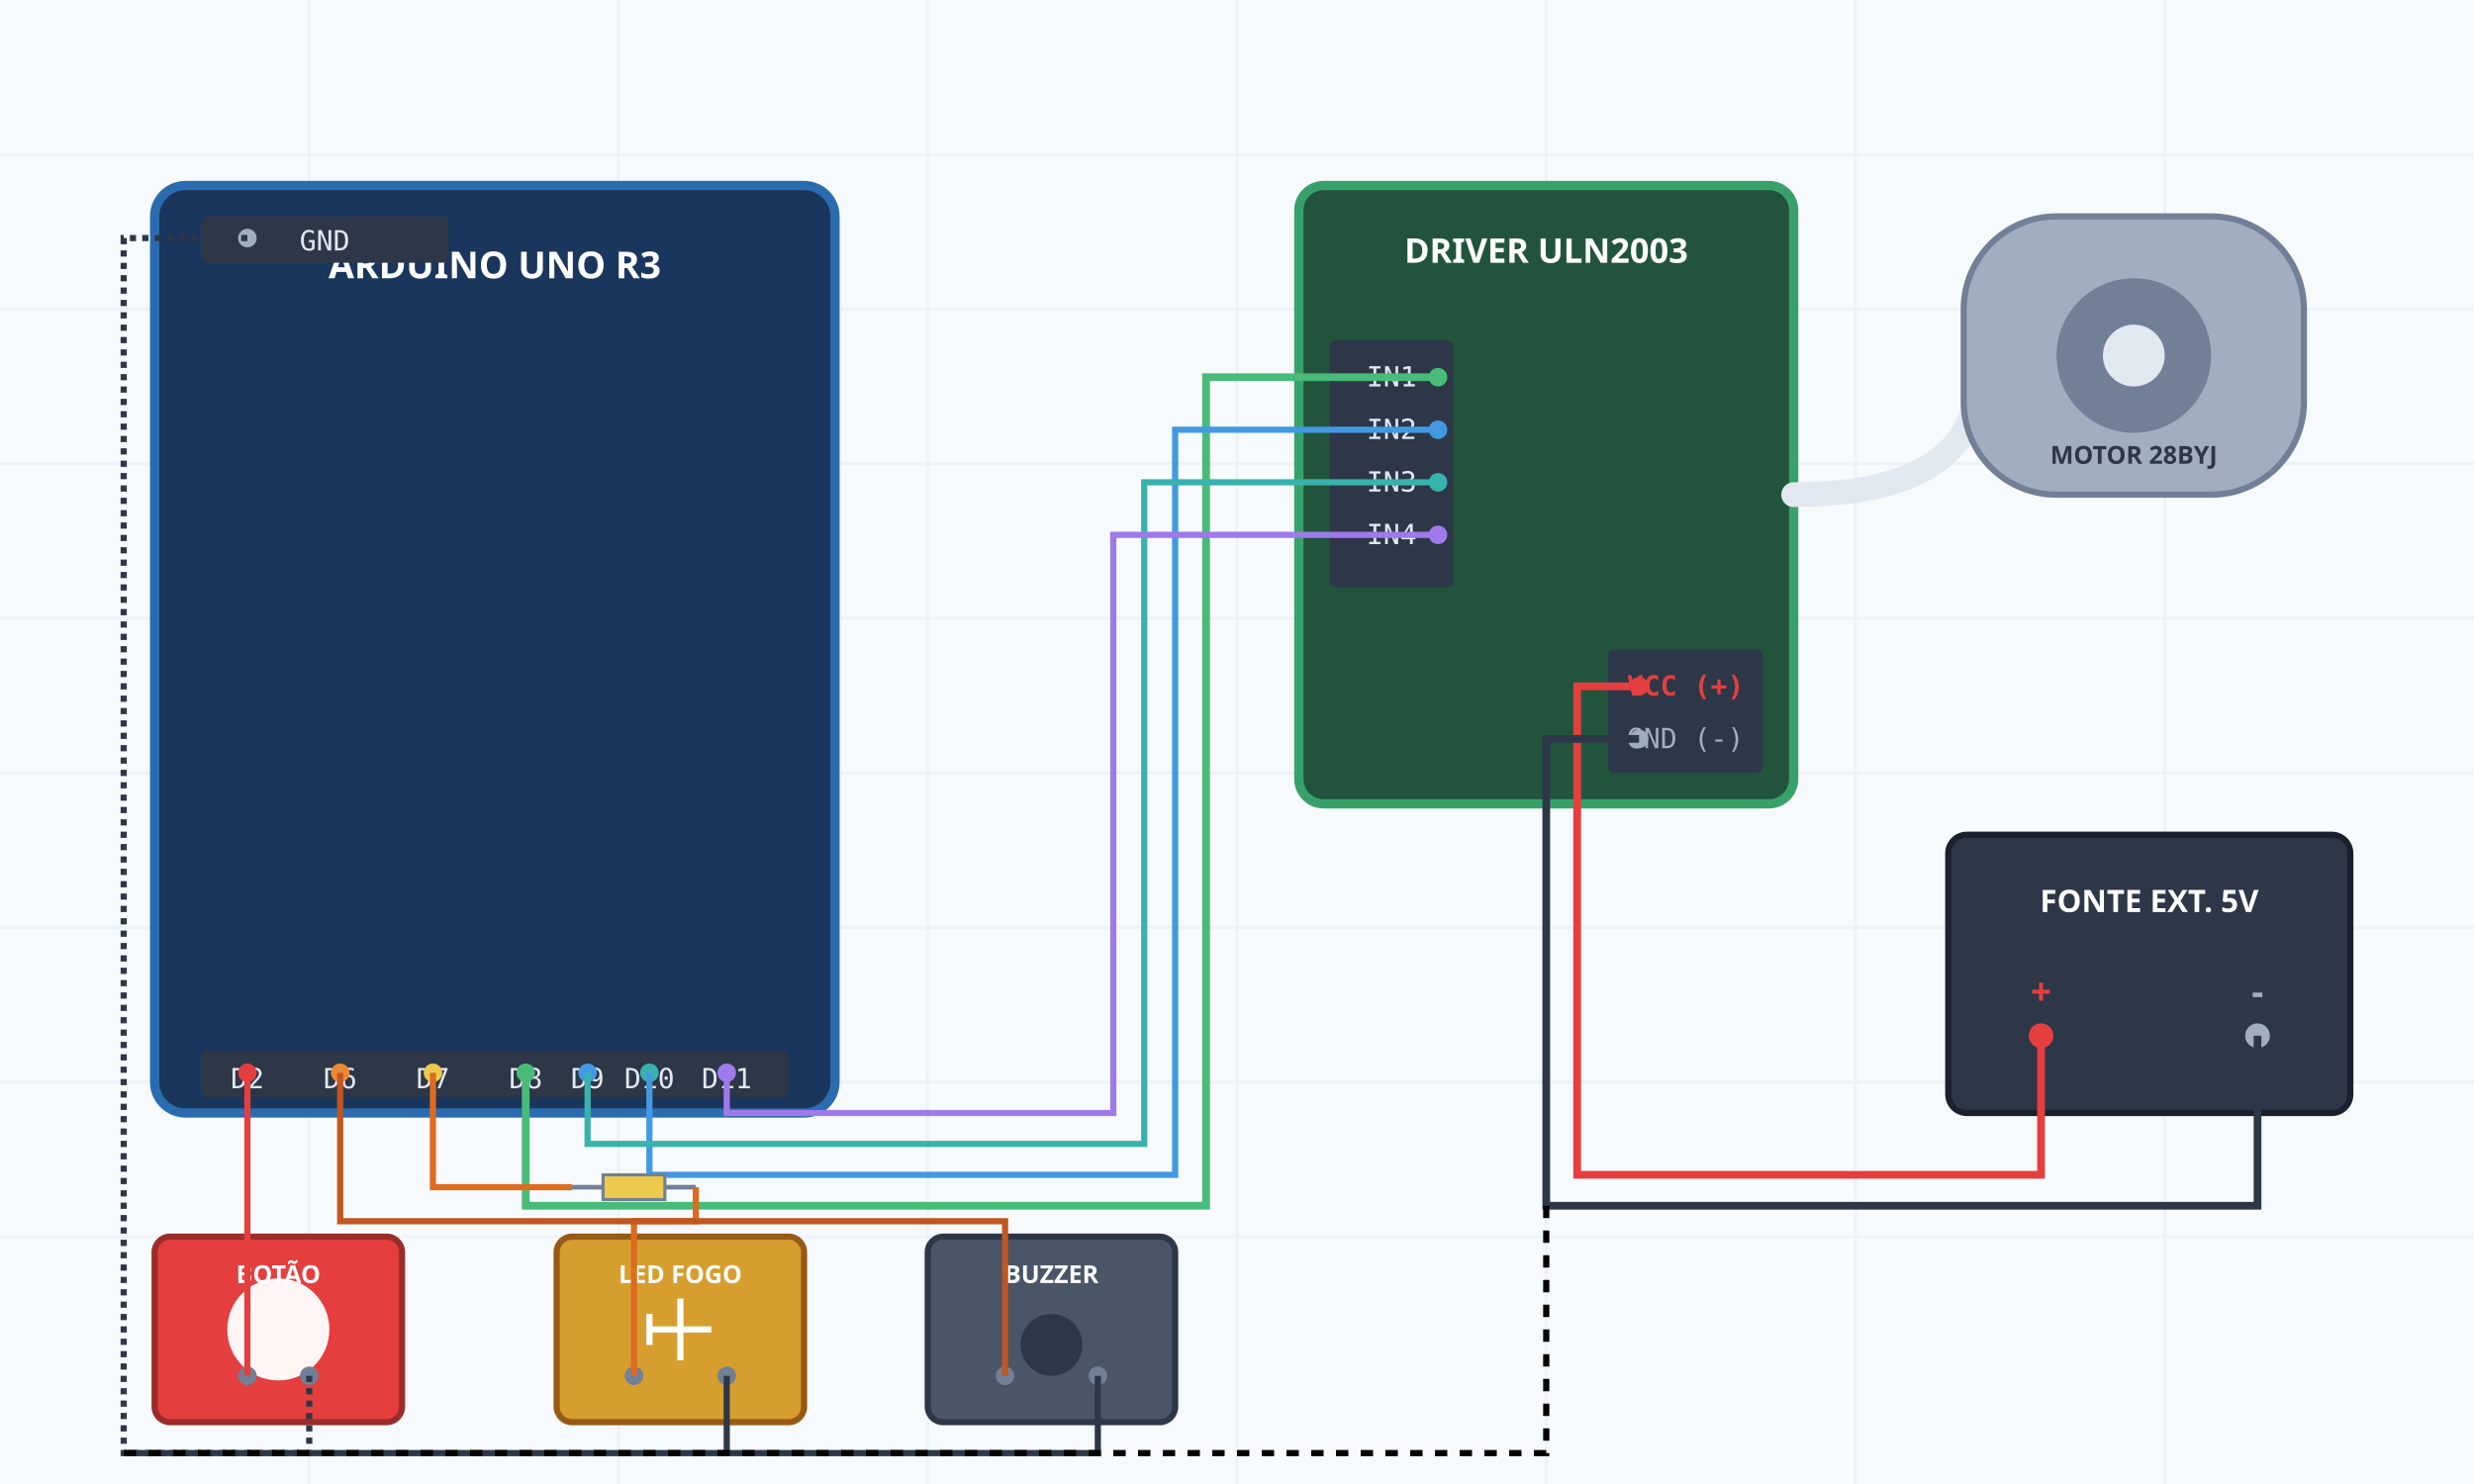
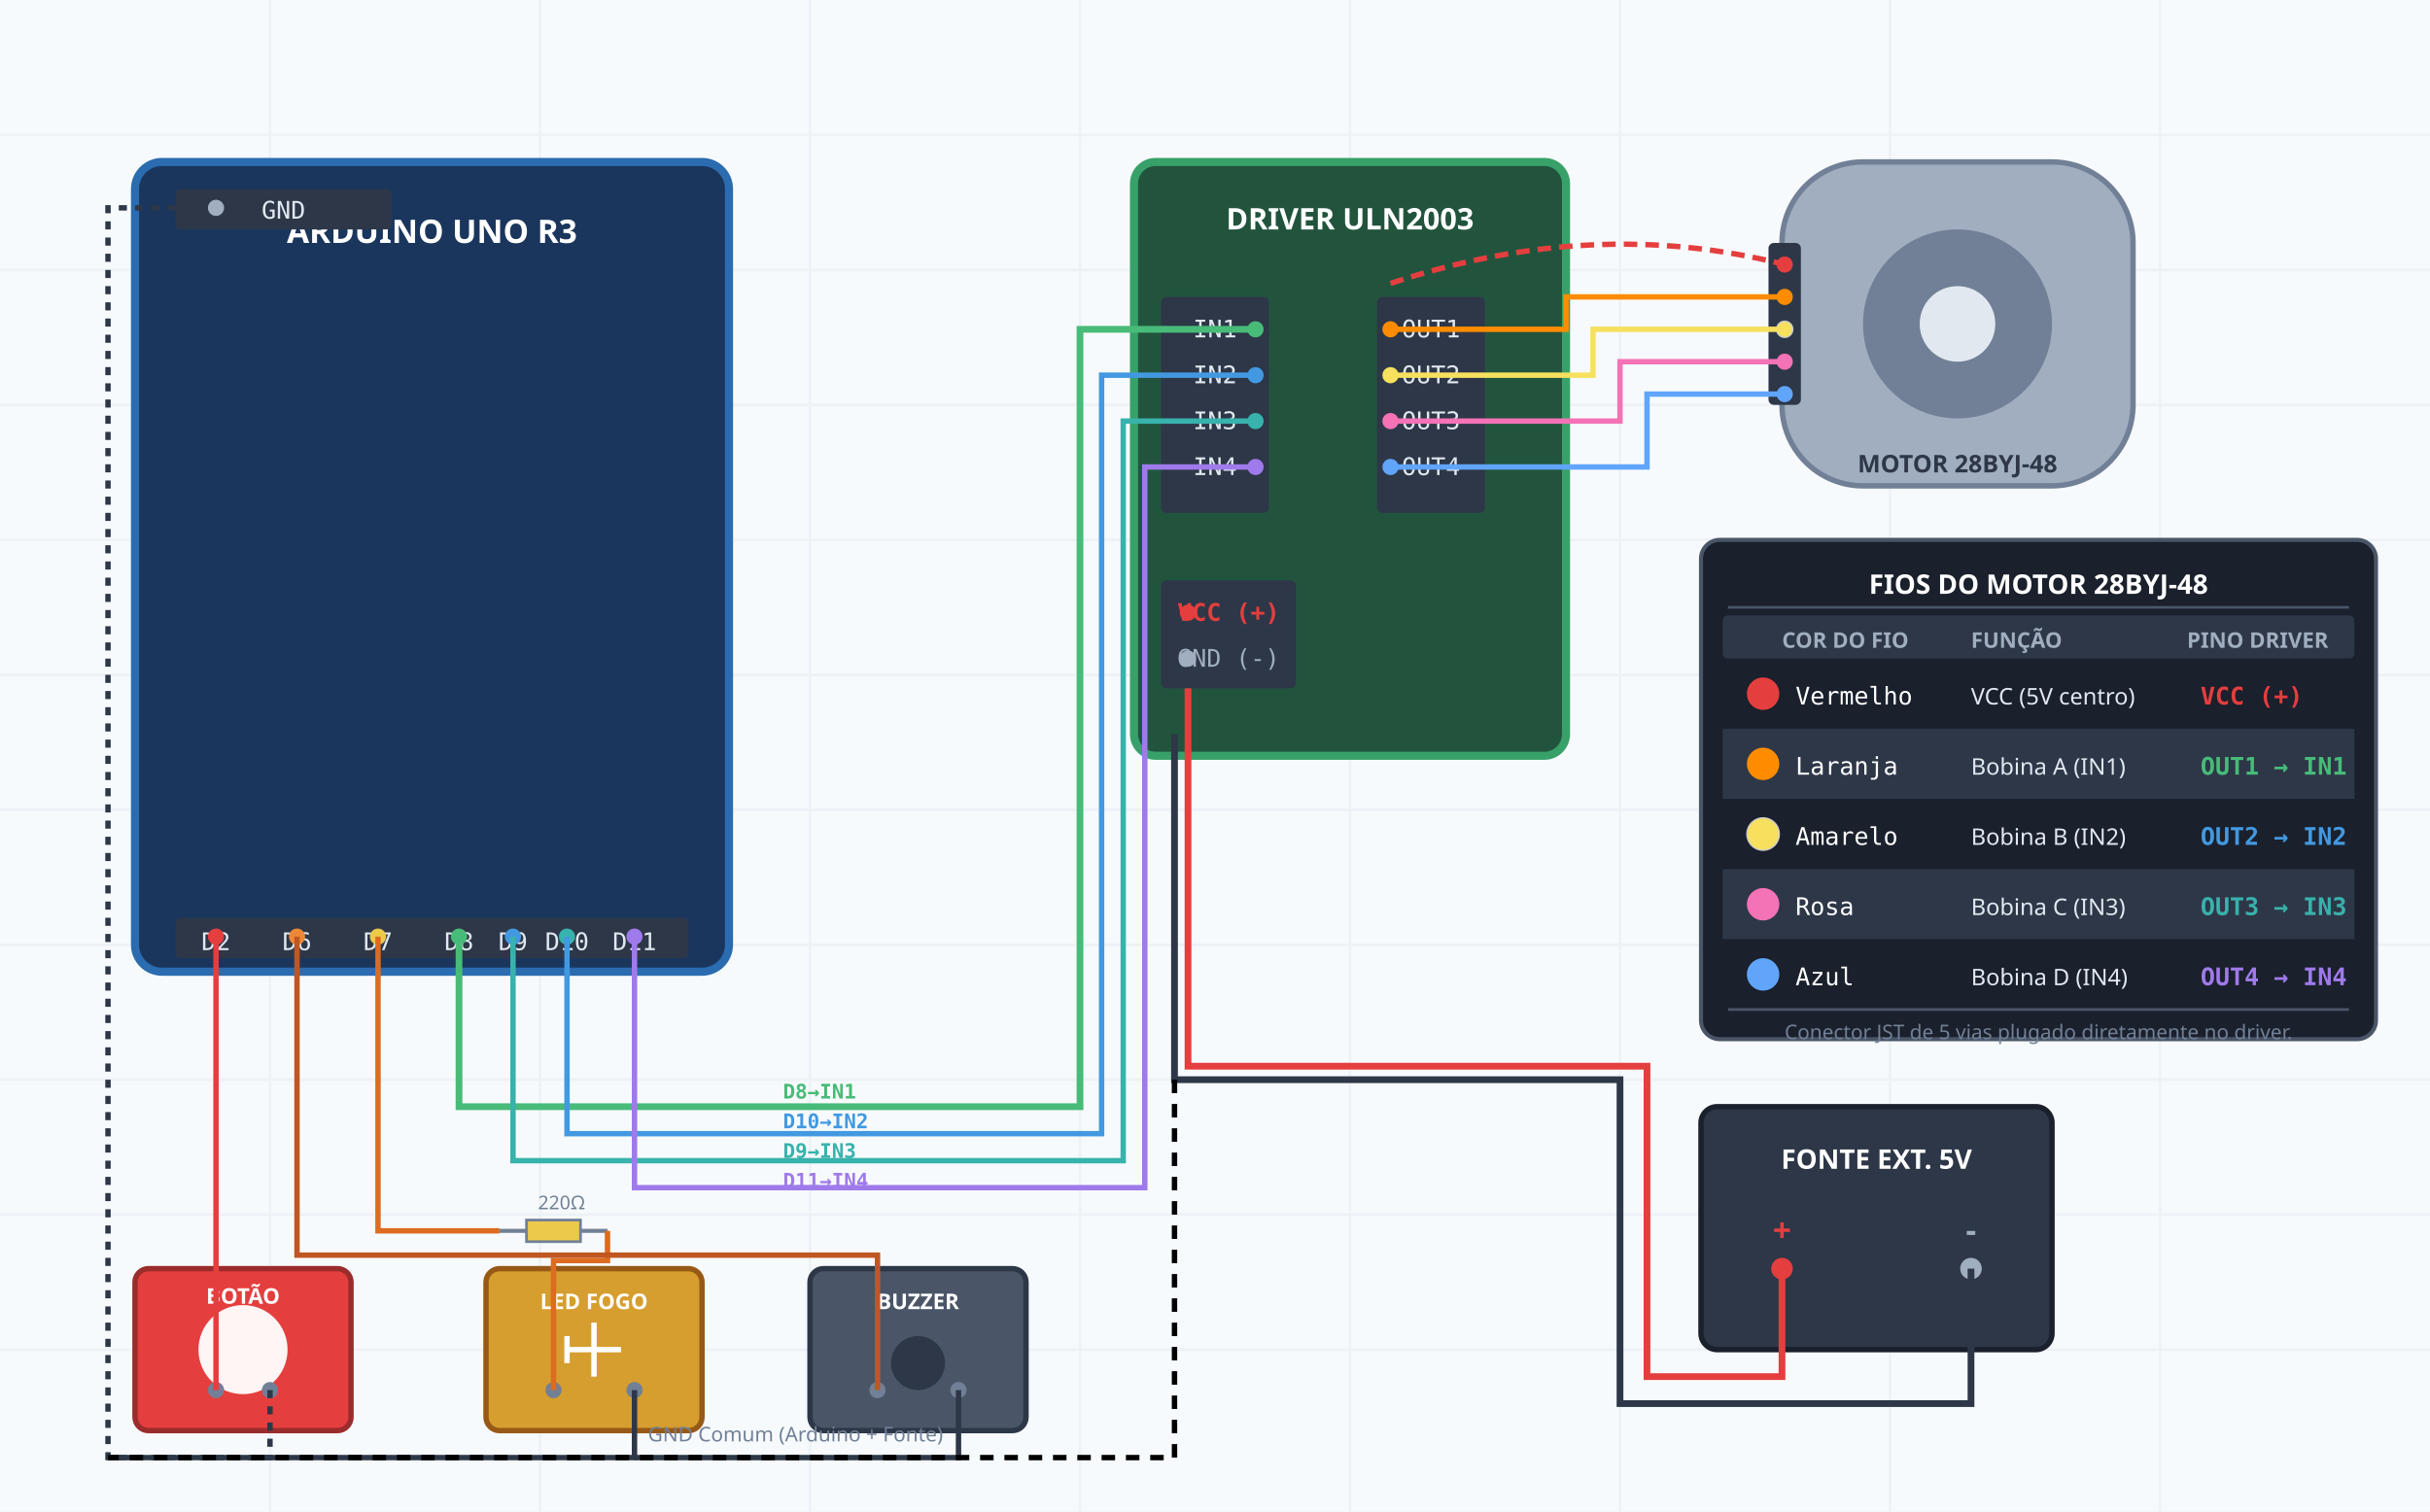
- <svg xmlns="http://www.w3.org/2000/svg" viewBox="0 0 800 480" width="800" height="480" style="background-color: #FFFFFF; border: 1px solid #CBD5E0; border-radius: 5px;">
+ <svg xmlns="http://www.w3.org/2000/svg" viewBox="0 0 900 560" width="900" height="560" style="background-color:#FFFFFF; border:1px solid #CBD5E0; border-radius:5px;">
  <rect width="100%" height="100%" fill="#F7FAFC" />
-   <path d="M 0,50 L 800,50 M 0,100 L 800,100 M 0,150 L 800,150 M 0,200 L 800,200 M 0,250 L 800,250 M 0,300 L 800,300 M 0,350 L 800,350 M 0,400 L 800,400" stroke="#EDF2F7" stroke-width="1" />
-   <path d="M 100,0 L 100,480 M 200,0 L 200,480 M 300,0 L 300,480 M 400,0 L 400,480 M 500,0 L 500,480 M 600,0 L 600,480 M 700,0 L 700,480" stroke="#EDF2F7" stroke-width="1" />
+   <path d="M 0,50 L 900,50 M 0,100 L 900,100 M 0,150 L 900,150 M 0,200 L 900,200 M 0,250 L 900,250 M 0,300 L 900,300 M 0,350 L 900,350 M 0,400 L 900,400 M 0,450 L 900,450 M 0,500 L 900,500" stroke="#EDF2F7" stroke-width="1" />
+   <path d="M 100,0 L 100,560 M 200,0 L 200,560 M 300,0 L 300,560 M 400,0 L 400,560 M 500,0 L 500,560 M 600,0 L 600,560 M 700,0 L 700,560 M 800,0 L 800,560" stroke="#EDF2F7" stroke-width="1" />
  <rect x="50" y="60" width="220" height="300" rx="10" fill="#1A365D" stroke="#2B6CB0" stroke-width="3" />
  <text x="160" y="90" fill="#FFFFFF" font-family="sans-serif" font-size="12" font-weight="bold" text-anchor="middle">ARDUINO UNO R3</text>
  <g font-family="monospace" font-size="9" fill="#E2E8F0">
    <rect x="65" y="340" width="190" height="15" fill="#2D3748" rx="2" />
    <text x="80" y="352" text-anchor="middle">D2</text>
    <circle id="pin-d2" cx="80" cy="347" r="3" fill="#E53E3E" />
    <text x="110" y="352" text-anchor="middle">D6</text>
    <circle id="pin-d6" cx="110" cy="347" r="3" fill="#ED8936" />
    <text x="140" y="352" text-anchor="middle">D7</text>
    <circle id="pin-d7" cx="140" cy="347" r="3" fill="#ECC94B" />
    <text x="170" y="352" text-anchor="middle">D8</text>
    <circle id="pin-d8" cx="170" cy="347" r="3" fill="#48BB78" />
    <text x="190" y="352" text-anchor="middle">D9</text>
    <circle id="pin-d9" cx="190" cy="347" r="3" fill="#4299E1" />
    <text x="210" y="352" text-anchor="middle">D10</text>
    <circle id="pin-d10" cx="210" cy="347" r="3" fill="#38B2AC" />
    <text x="235" y="352" text-anchor="middle">D11</text>
    <circle id="pin-d11" cx="235" cy="347" r="3" fill="#9F7AEA" />
    <rect x="65" y="70" width="80" height="15" fill="#2D3748" rx="2" />
    <text x="105" y="81" text-anchor="middle">GND</text>
    <circle id="pin-gnd" cx="80" cy="77" r="3" fill="#A0AEC0" />
  </g>
-   <rect x="420" y="60" width="160" height="200" rx="8" fill="#22543D" stroke="#38A169" stroke-width="3" />
+   <rect x="420" y="60" width="160" height="220" rx="8" fill="#22543D" stroke="#38A169" stroke-width="3" />
  <text x="500" y="85" fill="#FFFFFF" font-family="sans-serif" font-size="11" font-weight="bold" text-anchor="middle">DRIVER ULN2003</text>
  <g font-family="monospace" font-size="9" fill="#E2E8F0">
    <rect x="430" y="110" width="40" height="80" fill="#2D3748" rx="2" />
    <text x="450" y="125" text-anchor="middle">IN1</text>
    <circle id="drv-in1" cx="465" cy="122" r="3" fill="#48BB78" />
    <text x="450" y="142" text-anchor="middle">IN2</text>
    <circle id="drv-in2" cx="465" cy="139" r="3" fill="#4299E1" />
    <text x="450" y="159" text-anchor="middle">IN3</text>
    <circle id="drv-in3" cx="465" cy="156" r="3" fill="#38B2AC" />
    <text x="450" y="176" text-anchor="middle">IN4</text>
    <circle id="drv-in4" cx="465" cy="173" r="3" fill="#9F7AEA" />
-     <rect x="520" y="210" width="50" height="40" fill="#2D3748" rx="2" />
-     <text x="545" y="225" text-anchor="middle" fill="#E53E3E" font-weight="bold">VCC (+)</text>
-     <circle id="drv-vcc" cx="530" cy="222" r="3" fill="#E53E3E" />
-     <text x="545" y="242" text-anchor="middle" fill="#A0AEC0">GND (-)</text>
-     <circle id="drv-gnd" cx="530" cy="239" r="3" fill="#A0AEC0" />
+     <rect x="510" y="110" width="40" height="80" fill="#2D3748" rx="2" />
+     <text x="530" y="125" text-anchor="middle">OUT1</text>
+     <circle id="drv-out1" cx="515" cy="122" r="3" fill="#FF8C00" />
+     <text x="530" y="142" text-anchor="middle">OUT2</text>
+     <circle id="drv-out2" cx="515" cy="139" r="3" fill="#F6E05E" />
+     <text x="530" y="159" text-anchor="middle">OUT3</text>
+     <circle id="drv-out3" cx="515" cy="156" r="3" fill="#F472B6" />
+     <text x="530" y="176" text-anchor="middle">OUT4</text>
+     <circle id="drv-out4" cx="515" cy="173" r="3" fill="#60A5FA" />
+     <rect x="430" y="215" width="50" height="40" fill="#2D3748" rx="2" />
+     <text x="455" y="230" text-anchor="middle" fill="#E53E3E" font-weight="bold">VCC (+)</text>
+     <circle id="drv-vcc" cx="440" cy="227" r="3" fill="#E53E3E" />
+     <text x="455" y="247" text-anchor="middle" fill="#A0AEC0">GND (-)</text>
+     <circle id="drv-gnd" cx="440" cy="244" r="3" fill="#A0AEC0" />
  </g>
-   <path d="M 170,347 L 170,390 L 390,390 L 390,122 L 465,122" fill="none" stroke="#48BB78" stroke-width="2.5" />
-   <path d="M 210,347 L 210,380 L 380,380 L 380,139 L 465,139" fill="none" stroke="#4299E1" stroke-width="2" />
-   <path d="M 190,347 L 190,370 L 370,370 L 370,156 L 465,156" fill="none" stroke="#38B2AC" stroke-width="2" />
-   <path d="M 235,347 L 235,360 L 360,360 L 360,173 L 465,173" fill="none" stroke="#9F7AEA" stroke-width="2" />
-   <rect x="50" y="400" width="80" height="60" rx="5" fill="#E53E3E" stroke="#9B2C2C" stroke-width="2" />
-   <circle cx="90" cy="430" r="18" fill="#FFF5F5" stroke="#E53E3E" stroke-width="3" />
-   <text x="90" y="415" fill="#FFFFFF" font-family="sans-serif" font-size="8" font-weight="bold" text-anchor="middle">BOTÃO</text>
-   <circle id="btn-t1" cx="80" cy="445" r="3" fill="#718096" />
-   <circle id="btn-t2" cx="100" cy="445" r="3" fill="#718096" />
-   <path d="M 80,347 L 80,445" fill="none" stroke="#E53E3E" stroke-width="2" />
-   <path d="M 100,445 L 100,470 L 40,470 L 40,77 L 80,77" fill="none" stroke="#2D3748" stroke-dasharray="2" stroke-width="2" />
-   <rect x="180" y="400" width="80" height="60" rx="5" fill="#D69E2E" stroke="#975A16" stroke-width="2" />
-   <text x="220" y="415" fill="#FFFFFF" font-family="sans-serif" font-size="8" font-weight="bold" text-anchor="middle">LED FOGO</text>
-   <path d="M 210,430 L 230,430 M 220,420 L 220,440 M 210,425 L 210,435" stroke="#FFFFFF" stroke-width="2" />
-   <circle id="led-anode" cx="205" cy="445" r="3" fill="#718096" />
-   <circle id="led-cathode" cx="235" cy="445" r="3" fill="#718096" />
-   <rect x="195" y="380" width="20" height="8" fill="#ECC94B" stroke="#718096" stroke-width="1" />
-   <line x1="195" y1="384" x2="185" y2="384" stroke="#718096" stroke-width="1.5" />
-   <line x1="215" y1="384" x2="225" y2="384" stroke="#718096" stroke-width="1.5" />
-   <path d="M 140,347 L 140,384 L 185,384" fill="none" stroke="#DD6B20" stroke-width="2" />
-   <path d="M 225,384 L 225,395 L 205,395 L 205,445" fill="none" stroke="#DD6B20" stroke-width="2" />
-   <path d="M 235,445 L 235,470 L 40,470" fill="none" stroke="#2D3748" stroke-width="2" />
-   <rect x="300" y="400" width="80" height="60" rx="5" fill="#4A5568" stroke="#2D3748" stroke-width="2" />
-   <text x="340" y="415" fill="#FFFFFF" font-family="sans-serif" font-size="8" font-weight="bold" text-anchor="middle">BUZZER</text>
-   <circle cx="340" cy="435" r="10" fill="#2D3748" />
-   <circle id="buz-pos" cx="325" cy="445" r="3" fill="#718096" />
-   <circle id="buz-neg" cx="355" cy="445" r="3" fill="#718096" />
-   <path d="M 110,347 L 110,395 L 325,395 L 325,445" fill="none" stroke="#C05621" stroke-width="2" />
-   <path d="M 355,445 L 355,470 L 235,470" fill="none" stroke="#2D3748" stroke-width="2" />
-   <rect x="630" y="270" width="130" height="90" rx="6" fill="#2D3748" stroke="#1A202C" stroke-width="2" />
-   <text x="695" y="295" fill="#FFFFFF" font-family="sans-serif" font-size="10" font-weight="bold" text-anchor="middle">FONTE EXT. 5V</text>
-   <circle id="pwr-pos" cx="660" cy="335" r="4" fill="#E53E3E" />
-   <text x="660" y="325" fill="#E53E3E" font-family="sans-serif" font-size="12" font-weight="bold" text-anchor="middle">+</text>
-   <circle id="pwr-neg" cx="730" cy="335" r="4" fill="#A0AEC0" />
-   <text x="730" y="325" fill="#A0AEC0" font-family="sans-serif" font-size="12" font-weight="bold" text-anchor="middle">-</text>
-   <path d="M 660,335 L 660,380 L 510,380 L 510,222 L 530,222" fill="none" stroke="#E53E3E" stroke-width="2.5" />
-   <path d="M 730,335 L 730,390 L 500,390 L 500,239 L 530,239" fill="none" stroke="#2D3748" stroke-width="2.5" />
-   <path d="M 500,390 L 500,470 L 40,470" fill="none" stroke="#000000" stroke-width="2" stroke-dasharray="4,4" />
-   <path d="M 580,160 Q 640,160 640,120" fill="none" stroke="#E2E8F0" stroke-width="8" stroke-linecap="round" />
-   <rect x="635" y="70" width="110" height="90" rx="30" fill="#A0AEC0" stroke="#718096" stroke-width="2" />
-   <circle cx="690" cy="115" r="25" fill="#718096" />
-   <circle cx="690" cy="115" r="10" fill="#E2E8F0" />
-   <text x="690" y="150" fill="#2D3748" font-family="sans-serif" font-size="8" font-weight="bold" text-anchor="middle">MOTOR 28BYJ</text>
+   <rect x="660" y="60" width="130" height="120" rx="30" fill="#A0AEC0" stroke="#718096" stroke-width="2" />
+   <circle cx="725" cy="120" r="35" fill="#718096" />
+   <circle cx="725" cy="120" r="14" fill="#E2E8F0" />
+   <text x="725" y="175" fill="#2D3748" font-family="sans-serif" font-size="9" font-weight="bold" text-anchor="middle">MOTOR 28BYJ-48</text>
+   <rect x="655" y="90" width="12" height="60" rx="2" fill="#2D3748" />
+   <circle cx="661" cy="98" r="3" fill="#E53E3E" />
+   <circle cx="661" cy="110" r="3" fill="#FF8C00" />
+   <circle cx="661" cy="122" r="3" fill="#F6E05E" stroke="#ccc" stroke-width="0.5" />
+   <circle cx="661" cy="134" r="3" fill="#F472B6" />
+   <circle cx="661" cy="146" r="3" fill="#60A5FA" />
+   <path d="M 515,105 Q 590,80 661,98" fill="none" stroke="#E53E3E" stroke-width="2" stroke-dasharray="5,3" />
+   <path d="M 515,122 L 580,122 L 580,110 L 661,110" fill="none" stroke="#FF8C00" stroke-width="2" />
+   <path d="M 515,139 L 590,139 L 590,122 L 661,122" fill="none" stroke="#F6E05E" stroke-width="2" />
+   <path d="M 515,156 L 600,156 L 600,134 L 661,134" fill="none" stroke="#F472B6" stroke-width="2" />
+   <path d="M 515,173 L 610,173 L 610,146 L 661,146" fill="none" stroke="#60A5FA" stroke-width="2" />
+   <rect x="630" y="200" width="250" height="185" rx="7" fill="#1A202C" stroke="#4A5568" stroke-width="1.5" />
+   <text x="755" y="220" fill="#FFFFFF" font-family="sans-serif" font-size="10" font-weight="bold" text-anchor="middle">FIOS DO MOTOR 28BYJ-48</text>
+   <line x1="640" y1="225" x2="870" y2="225" stroke="#4A5568" stroke-width="1" />
+   <rect x="638" y="228" width="234" height="16" fill="#2D3748" rx="2" />
+   <text x="660" y="240" fill="#A0AEC0" font-family="sans-serif" font-size="8" font-weight="bold">COR DO FIO</text>
+   <text x="730" y="240" fill="#A0AEC0" font-family="sans-serif" font-size="8" font-weight="bold">FUNÇÃO</text>
+   <text x="810" y="240" fill="#A0AEC0" font-family="sans-serif" font-size="8" font-weight="bold">PINO DRIVER</text>
+   <rect x="638" y="244" width="234" height="26" fill="#1A202C" />
+   <circle cx="653" cy="257" r="6" fill="#E53E3E" />
+   <text x="665" y="261" fill="#FFFFFF" font-family="monospace" font-size="9">Vermelho</text>
+   <text x="730" y="261" fill="#E2E8F0" font-family="sans-serif" font-size="8.5">VCC (5V centro)</text>
+   <text x="815" y="261" fill="#E53E3E" font-family="monospace" font-size="9" font-weight="bold">VCC (+)</text>
+   <rect x="638" y="270" width="234" height="26" fill="#2D3748" />
+   <circle cx="653" cy="283" r="6" fill="#FF8C00" />
+   <text x="665" y="287" fill="#FFFFFF" font-family="monospace" font-size="9">Laranja</text>
+   <text x="730" y="287" fill="#E2E8F0" font-family="sans-serif" font-size="8.5">Bobina A (IN1)</text>
+   <text x="815" y="287" fill="#48BB78" font-family="monospace" font-size="9" font-weight="bold">OUT1 → IN1</text>
+   <rect x="638" y="296" width="234" height="26" fill="#1A202C" />
+   <circle cx="653" cy="309" r="6" fill="#F6E05E" stroke="#ccc" stroke-width="0.5" />
+   <text x="665" y="313" fill="#FFFFFF" font-family="monospace" font-size="9">Amarelo</text>
+   <text x="730" y="313" fill="#E2E8F0" font-family="sans-serif" font-size="8.5">Bobina B (IN2)</text>
+   <text x="815" y="313" fill="#4299E1" font-family="monospace" font-size="9" font-weight="bold">OUT2 → IN2</text>
+   <rect x="638" y="322" width="234" height="26" fill="#2D3748" />
+   <circle cx="653" cy="335" r="6" fill="#F472B6" />
+   <text x="665" y="339" fill="#FFFFFF" font-family="monospace" font-size="9">Rosa</text>
+   <text x="730" y="339" fill="#E2E8F0" font-family="sans-serif" font-size="8.5">Bobina C (IN3)</text>
+   <text x="815" y="339" fill="#38B2AC" font-family="monospace" font-size="9" font-weight="bold">OUT3 → IN3</text>
+   <rect x="638" y="348" width="234" height="26" fill="#1A202C" />
+   <circle cx="653" cy="361" r="6" fill="#60A5FA" />
+   <text x="665" y="365" fill="#FFFFFF" font-family="monospace" font-size="9">Azul</text>
+   <text x="730" y="365" fill="#E2E8F0" font-family="sans-serif" font-size="8.5">Bobina D (IN4)</text>
+   <text x="815" y="365" fill="#9F7AEA" font-family="monospace" font-size="9" font-weight="bold">OUT4 → IN4</text>
+   <line x1="640" y1="374" x2="870" y2="374" stroke="#4A5568" stroke-width="1" />
+   <text x="755" y="385" fill="#718096" font-family="sans-serif" font-size="7.5" text-anchor="middle">Conector JST de 5 vias plugado diretamente no driver.</text>
+   <path d="M 170,347 L 170,410 L 400,410 L 400,122 L 465,122" fill="none" stroke="#48BB78" stroke-width="2.5" />
+   <path d="M 210,347 L 210,420 L 408,420 L 408,139 L 465,139" fill="none" stroke="#4299E1" stroke-width="2" />
+   <path d="M 190,347 L 190,430 L 416,430 L 416,156 L 465,156" fill="none" stroke="#38B2AC" stroke-width="2" />
+   <path d="M 235,347 L 235,440 L 424,440 L 424,173 L 465,173" fill="none" stroke="#9F7AEA" stroke-width="2" />
+   <text x="290" y="407" fill="#48BB78" font-family="monospace" font-size="7.5" font-weight="bold">D8→IN1</text>
+   <text x="290" y="418" fill="#4299E1" font-family="monospace" font-size="7.5" font-weight="bold">D10→IN2</text>
+   <text x="290" y="429" fill="#38B2AC" font-family="monospace" font-size="7.5" font-weight="bold">D9→IN3</text>
+   <text x="290" y="440" fill="#9F7AEA" font-family="monospace" font-size="7.5" font-weight="bold">D11→IN4</text>
+   <rect x="50" y="470" width="80" height="60" rx="5" fill="#E53E3E" stroke="#9B2C2C" stroke-width="2" />
+   <circle cx="90" cy="500" r="18" fill="#FFF5F5" stroke="#E53E3E" stroke-width="3" />
+   <text x="90" y="483" fill="#FFFFFF" font-family="sans-serif" font-size="8" font-weight="bold" text-anchor="middle">BOTÃO</text>
+   <circle id="btn-t1" cx="80" cy="515" r="3" fill="#718096" />
+   <circle id="btn-t2" cx="100" cy="515" r="3" fill="#718096" />
+   <path d="M 80,347 L 80,515" fill="none" stroke="#E53E3E" stroke-width="2" />
+   <path d="M 100,515 L 100,540 L 40,540 L 40,77 L 80,77" fill="none" stroke="#2D3748" stroke-dasharray="3" stroke-width="2" />
+   <rect x="180" y="470" width="80" height="60" rx="5" fill="#D69E2E" stroke="#975A16" stroke-width="2" />
+   <text x="220" y="485" fill="#FFFFFF" font-family="sans-serif" font-size="8" font-weight="bold" text-anchor="middle">LED FOGO</text>
+   <path d="M 210,500 L 230,500 M 220,490 L 220,510 M 210,495 L 210,505" stroke="#FFFFFF" stroke-width="2" />
+   <circle id="led-anode" cx="205" cy="515" r="3" fill="#718096" />
+   <circle id="led-cathode" cx="235" cy="515" r="3" fill="#718096" />
+   <rect x="195" y="452" width="20" height="8" fill="#ECC94B" stroke="#718096" stroke-width="1" />
+   <line x1="195" y1="456" x2="185" y2="456" stroke="#718096" stroke-width="1.5" />
+   <line x1="215" y1="456" x2="225" y2="456" stroke="#718096" stroke-width="1.5" />
+   <text x="208" y="448" fill="#718096" font-family="sans-serif" font-size="7" text-anchor="middle">220Ω</text>
+   <path d="M 140,347 L 140,456 L 185,456" fill="none" stroke="#DD6B20" stroke-width="2" />
+   <path d="M 225,456 L 225,467 L 205,467 L 205,515" fill="none" stroke="#DD6B20" stroke-width="2" />
+   <path d="M 235,515 L 235,540 L 40,540" fill="none" stroke="#2D3748" stroke-width="2" />
+   <rect x="300" y="470" width="80" height="60" rx="5" fill="#4A5568" stroke="#2D3748" stroke-width="2" />
+   <text x="340" y="485" fill="#FFFFFF" font-family="sans-serif" font-size="8" font-weight="bold" text-anchor="middle">BUZZER</text>
+   <circle cx="340" cy="505" r="10" fill="#2D3748" />
+   <circle id="buz-pos" cx="325" cy="515" r="3" fill="#718096" />
+   <circle id="buz-neg" cx="355" cy="515" r="3" fill="#718096" />
+   <path d="M 110,347 L 110,465 L 325,465 L 325,515" fill="none" stroke="#C05621" stroke-width="2" />
+   <path d="M 355,515 L 355,540 L 235,540" fill="none" stroke="#2D3748" stroke-width="2" />
+   <rect x="630" y="410" width="130" height="90" rx="6" fill="#2D3748" stroke="#1A202C" stroke-width="2" />
+   <text x="695" y="433" fill="#FFFFFF" font-family="sans-serif" font-size="10" font-weight="bold" text-anchor="middle">FONTE EXT. 5V</text>
+   <circle id="pwr-pos" cx="660" cy="470" r="4" fill="#E53E3E" />
+   <text x="660" y="460" fill="#E53E3E" font-family="sans-serif" font-size="12" font-weight="bold" text-anchor="middle">+</text>
+   <circle id="pwr-neg" cx="730" cy="470" r="4" fill="#A0AEC0" />
+   <text x="730" y="460" fill="#A0AEC0" font-family="sans-serif" font-size="12" font-weight="bold" text-anchor="middle">-</text>
+   <path d="M 660,470 L 660,510 L 610,510 L 610,395 L 440,395 L 440,255" fill="none" stroke="#E53E3E" stroke-width="2.5" />
+   <path d="M 730,470 L 730,520 L 600,520 L 600,400 L 435,400 L 435,272" fill="none" stroke="#2D3748" stroke-width="2.5" />
+   <path d="M 435,400 L 435,540 L 40,540" fill="none" stroke="#000000" stroke-width="2" stroke-dasharray="5,4" />
+   <text x="240" y="534" fill="#718096" font-family="sans-serif" font-size="7.5">GND Comum (Arduino + Fonte)</text>
</svg>
